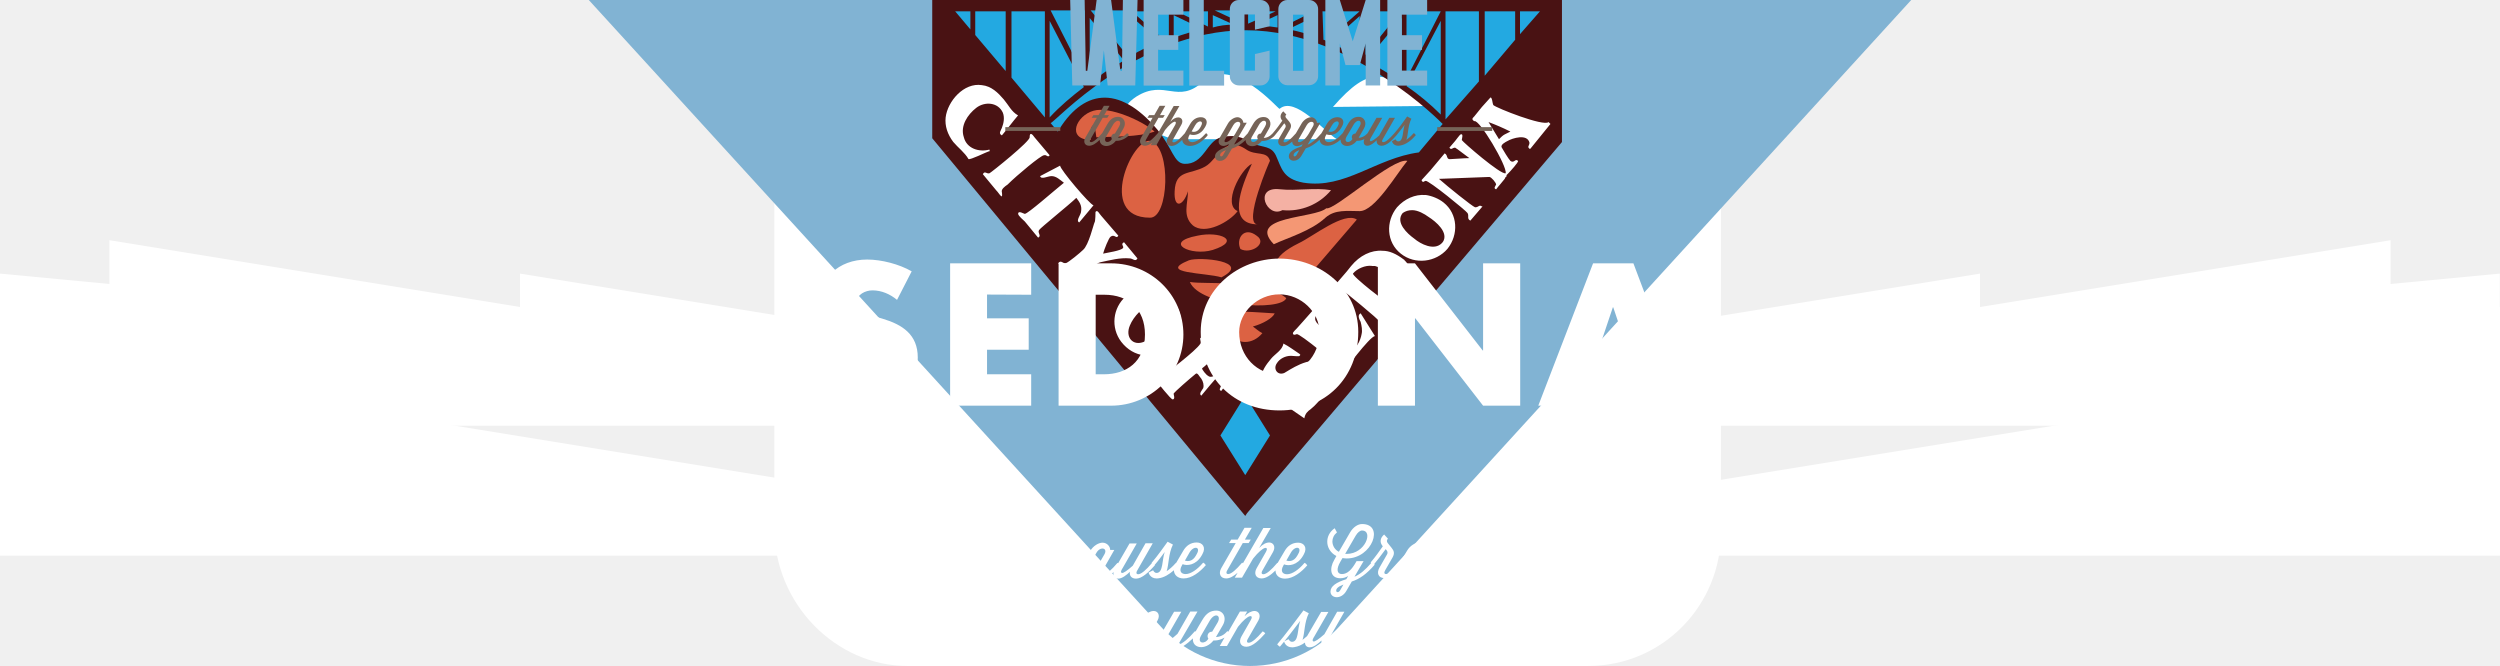
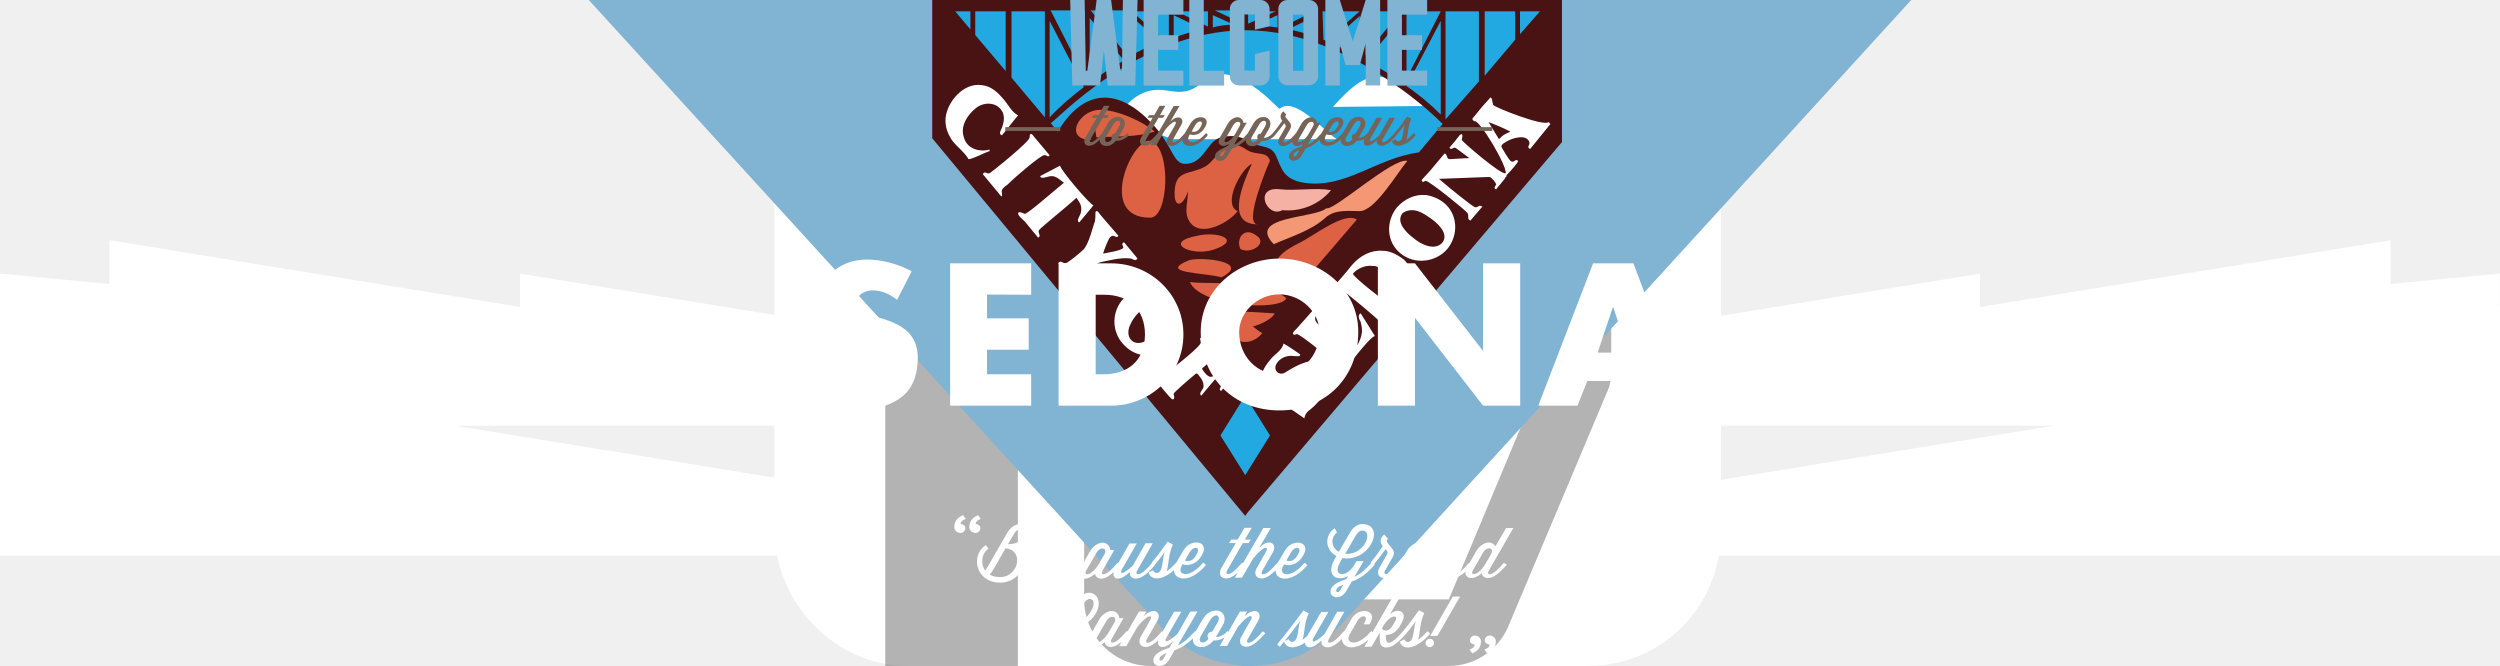
<svg xmlns="http://www.w3.org/2000/svg">
  <style>:root svg:not(:target){display:none}</style>
  <svg viewBox="0 0 1200 57" fill="none" id="divider-desctop">
    <path d="m249.6 23.7-249.6-23.7v57h600l-350.4-57v23.7Zm700.8 0v-23.7l-350.4 57h599.9v-57l-249.5 23.7Z" fill="#fff" />
  </svg>
  <svg viewBox="0 0 320 57" fill="none" id="divider-mobale">
    <path d="m-190.17 23.7-249.83-23.7v57h600.55l-350.72-57v23.7Zm701.44 0v-23.7l-350.72 57h600.45v-57l-249.73 23.7Z" fill="#fff" />
  </svg>
  <svg viewBox="0 0 768 57" fill="none" id="divider-tablet">
    <path d="m33.6 23.7-249.6-23.7v57h600l-350.4-57v23.7Zm700.8 0v-23.7l-350.4 57h599.9v-57l-249.5 23.7Z" fill="#fff" />
  </svg>
  <svg viewBox="0 0 27 35" fill="none" id="htmlacademy">
    <path d="M13.6 0h-.1l-13.5 1.4v24.7l13.5 8 13.4-8v-24.7l-13.3-1.4Zm11.4 12.1-11.5-6.8v-.1h-.1l-.1-.1v.1l-11.4 6.9v-9l11.5-1.2 11.6 1.2v9Zm-11.6-5.3 11.5 6.7-4.5 2.6-7.1-4.2v1.4l5.9 3.5-.9.5-5-3v1.4l3.8 2.3-.8.5-3-1.8v1.4l1.9 1.1-1.8 1.1-11.4-6.7 11.4-6.8Zm-11.5 8.3 11.4 6.8v1l-7.9-4.7v1.4l8 4.8v1.1l-8-4.7v1.4l8 4.8 8.1-4.9v-5.2l3.4-2v10l-11.5 6.9-11.5-6.8v-9.9Z" fill="#000" />
  </svg>
  <svg viewBox="0 0 76 68" fill="none" id="icon-burger">
    <path d="M71.71 45.33h-67.42a4.3 4.3 0 0 0-4.29 4.24v3.45c0 2.27 1.9 4.14 4.29 4.14h1v.98a9.84 9.84 0 0 0 9.87 9.76h45.68a9.84 9.84 0 0 0 9.87-9.76v-.98h1a4.3 4.3 0 0 0 4.29-4.24v-3.45c0-2.17-1.9-4.14-4.29-4.14Zm-3.89 12.81c0 3.75-3.09 6.8-6.88 6.8h-45.88a6.85 6.85 0 0 1-6.88-6.8v-.98h59.64v.98Zm5.19-5.22c0 .7-.6 1.28-1.3 1.28h-67.42c-.7 0-1.3-.59-1.3-1.28v-3.45c0-.59.6-1.18 1.3-1.18h67.52c.7 0 1.3.59 1.3 1.28v3.35h-.1Zm-56.85-15.57 5.38 3.94 5.49-3.94 5.48 3.94 5.49-3.94 5.39 3.94 5.48-3.94 5.49 3.94 5.48-3.94 5.49 3.94 6.28-4.63-1.7-2.37-4.58 3.26-5.49-3.95-5.48 3.95-5.49-3.95-5.48 3.95-5.39-3.95-5.49 3.95-5.48-3.95-5.49 3.95-5.38-3.95-5.49 3.95-4.59-3.26-1.8 2.37 6.4 4.63 5.48-3.94Zm54.55-6.7c0-.6.1-2.56 0-2.96-.7-15.37-15.06-27.69-32.71-27.69s-32.12 12.32-32.81 27.7v2.95h65.52Zm-32.71-27.7c15.96 0 29.12 11.04 29.72 24.74h-59.54c.7-13.7 13.86-24.73 29.82-24.73Z" fill="#81B3D2" />
    <path d="M38 16.75c1.1 0 2-.88 2-1.97 0-1.09-.9-1.97-2-1.97s-2 .88-2 1.97c0 1.1.9 1.97 2 1.97Zm-7.98-4.83c1.1 0 2-.88 2-1.97 0-1.09-.9-1.97-2-1.97s-2 .88-2 1.97c0 1.1.9 1.97 2 1.97Zm15.96 0c1.1 0 2-.88 2-1.97 0-1.09-.9-1.97-2-1.97s-2 .88-2 1.97c0 1.1.9 1.97 2 1.97Z" fill="#81B3D2" />
  </svg>
  <svg viewBox="0 0 9 19" fill="none" id="icon-facebook">
    <path d="M6.3 3.4h2.4v-3.4h-2.9c-3.1.2-4.3 2.4-3.9 6.1h-1.9v3.5h2v9.3h3.8v-9.3h2.9v-3.5h-2.9c0-1 0-2.4.5-2.7Z" fill="#fff" />
  </svg>
  <svg viewBox="0 0 63 76" fill="none" id="icon-gift">
    <path d="M60.2 22.12h-24.4c13.6-6.8 14.7-11.1 14.2-13.5-1.1-3.9-5.6-6.9-9.8-5.3-5.5 2.1-7 10.3-8.5 16.2-1.9-6-3.7-13.6-8-17.5-1.2-1.1-3-2.2-5.7-2-4 .4-9.7 5.3-7.3 10.8 2.2 5.3 9.5 8.7 14.4 11.4h-22.3a2.8 2.8 0 0 0-2.8 2.8v11.2c0 1.6 1.3 2.8 2.8 2.8h.3v36h57v-36h.1c1.6 0 2.8-1.3 2.8-2.8v-11.2c0-1.6-1.3-2.9-2.8-2.9Zm-18.4-16.3c2.1-.3 4.9 1.3 5.2 3.2.4 2.7-3.3 5.2-5 6.3-2.5 1.7-4.9 2.6-7.2 4 .8-3.7 2.5-12.9 7-13.5Zm-22.6 9.8c-2.2-1.5-6.4-4.4-6.3-7.7.1-3.6 5.7-6.5 8.7-3.8 3.8 3.3 5.6 11 7 16.4-3.2-1.6-6.2-2.8-9.4-4.9Zm5.9 56.4h-19.1v-33h19.1v33Zm0-36h-22.1v-10.9h22.1v10.9Zm10 36h-7.1v-46.9h7.1v46.9Zm22 0h-19v-33h19.1v33h-.1Zm2.9-36h-21.9v-10.9h21.9v10.9Z" fill="#81B3D2" />
  </svg>
  <svg viewBox="0 0 75 72" id="icon-house">
    <path d="M29.62 64.94h16.06v-23.77h-16.06v23.77Zm13.15-2.89h-10.24v-18h10.14v18h.1Z" />
    <path d="m72.9 39.18 2.1-2.09-9.94-9.84v-26.85h-13.86v13.12l-13.75-13.52-37.45 37.2 2.1 2.08 7.84-7.76v37.6h-3.92v2.88h64.16v-2.88h-5.12v-37.7l7.83 7.76Zm-18.78-35.8h7.93v20.98l-7.93-7.85v-13.13Zm8.03 65.64h-49.2v-40.48l24.5-24.36 24.6 24.36v40.48h.1Z" />
    <path d="M29.92 27.05a7.78 7.78 0 0 0 15.56 0 7.72 7.72 0 0 0-7.83-7.66 7.63 7.63 0 0 0-7.73 7.66Zm7.73-4.97a5.01 5.01 0 0 1 5.02 4.97 5.01 5.01 0 0 1-10.04 0 5.07 5.07 0 0 1 5.02-4.97Zm-17.67 19.09h-3.01v3.88h3.01v-3.88Zm5.92 0h-3v3.88h3v-3.88Zm-5.92 5.97h-3.01v3.88h3.01v-3.88Zm5.92 0h-3v3.88h3v-3.88Zm26.1-5.97h-3v3.88h3v-3.88Zm6.03 0h-3.01v3.88h3.01v-3.88Zm-6.03 5.97h-3v3.88h3v-3.88Zm6.03 0h-3.01v3.88h3.01v-3.88Z" />
  </svg>
  <svg viewBox="0 0 16 16" id="icon-login">
    <g filter="url(#icon-login_0)">
      <path d="M7 2h7v12h-7v2h9v-16h-9v2Z" />
      <path d="M7 9h-7v-2h7v-3l4 4-4 4v-3Z" />
    </g>
    <defs>
      <filter id="icon-login_0" x="0" y="0" width="16" height="16" filterUnits="userSpaceOnUse" color-interpolation-filters="sRGB">
        <feFlood flood-opacity="0" result="BackgroundImageFix" />
        <feBlend in="SourceGraphic" in2="BackgroundImageFix" result="shape" />
        <feColorMatrix in="SourceAlpha" values="0 0 0 0 0 0 0 0 0 0 0 0 0 0 0 0 0 0 127 0" result="hardAlpha" />
        <feOffset dy="1" />
        <feComposite in2="hardAlpha" operator="arithmetic" k2="-1" k3="1" />
        <feColorMatrix values="0 0 0 0 1 0 0 0 0 1 0 0 0 0 1 0 0 0 0.2 0" />
        <feBlend in2="shape" result="effect1_innerShadow_44543_6" />
      </filter>
    </defs>
  </svg>
  <svg viewBox="0 0 18 15" fill="none" id="icon-twitter">
    <path d="M11.3.17c1.7-.5 3.1.2 3.7 1.1.7-.2 1.4-.5 2.1-.7 0 .8-.5 1.5-.9 1.7.7.2 1.3-.5 1.3-.5-.2 1-1 1.7-1.6 2-.2 6.6-3.3 11-10.4 10.8h-.5c-.4 0-4.3-.4-5-1.8 2.3.2 4-.4 4.8-1.1-1-.3-2.8-.5-3.1-2.9.4.1.6.2 1.3.1-1.2-.8-2.6-1.5-2.5-3.7.3.3 1.1.5 1.4.5-.7-.2-2-3.3-.9-4.8 1.9 1.8 3.8 3.5 7.4 3.7.1-2.3 1.1-3.8 2.9-4.4Z" fill="#fff" />
  </svg>
  <svg viewBox="0 0 20 14" fill="none" id="icon-youtube">
    <path d="M17.1 0h-14.3c-1.5 0-2.8 1.3-2.8 2.8v8.3c0 1.6 1.3 2.9 2.8 2.9h14.3c1.6 0 2.8-1.3 2.8-2.8v-8.4c.1-1.5-1.2-2.8-2.8-2.8Zm-10.1 10.4v-6.8l6.8 3.4-6.8 3.4Z" fill="#fff" />
  </svg>
+   <svg viewBox="0 0 23 21" fill="none" id="like-icon">
+     <path opacity=".3" d="m12.96 3.78-.62 3.05-.63 2.62h9.09v2.2l-3.03 7.25h-9.4v-10.5l4.6-4.62Zm-10.87 6.72v8.4-8.4Zm11.71-10.5-6.9 6.93c-.42.32-.63.84-.63 1.47v10.5c0 1.16.94 2.1 2.1 2.1h9.4c.84 0 1.57-.52 1.88-1.26l3.14-7.45c.1-.21.1-.53.1-.74v-2.1h.11a2.1 2.1 0 0 0-2.1-2.1h-6.58l1.05-4.83v-.31c0-.43-.21-.84-.42-1.16l-1.15-1.05Zm-9.62 8.4h-4.18v12.6h4.18v-12.6Z" fill="#000" />
+   </svg>
  <svg viewBox="0 0 139 70" fill="none" id="logo">
    <path d="M139 0h-139l59.93 65.65a12.7 12.7 0 0 0 19.14 0l59.93-65.65Z" fill="#81B3D3" />
    <path d="m36.8.5 32.2 37.7 32.09-37.5-64.29-.2Z" fill="#23A9E1" />
    <path d="M61.27 14.63h17.35c-1.3-.8-4.41-4.58-6.01-3.19-.1.1-4.92-5.67-8.03-2.88-2.7 2.48-4-.3-7.02 1.59-3.6 2.39 2 3.68 3.71 4.47Zm26.78-3.49-9.83.1c3.91-4.47 5.62-3.98 9.83-.1Z" fill="#fff" />
    <path d="M97.88 3.58v-2.39h2.1l-2.1 2.4Zm-49.34 9.35c.1.1 2.4-2.38 6.11-4.87 3.41-2.29 8.63-4.88 14.45-4.88 5.81 0 11.13 2.69 14.54 4.98 3.7 2.39 6.01 4.77 6.11 4.87l-2.5 2.99c-4.52.6-7.73 3.88-12.14 3.18-2.2-.4-2.3-1.59-2.9-2.88-.5-1-1.31-.8-2.31-1.2-.9-.4-1.5-1.1-3.41-.7-1.6.4-1.8 2.9-3.91 2.8-1.1-.1-1.2-1.6-2.81-3.59-4.11-4.87-7.92-4.18-10.53.3l19.65 23.18-20.35-24.18Zm-8.43-11.74v1.9l-1.6-1.9h1.6Zm54.06 0h3.2v2.99l-3.2 3.78v-6.77Zm-4.12 11.35v-11.35h3.51v7.37l-3.5 3.98c.1 0 0 0 0 0Zm-.5-10.35v9.85c-1.1-1.1-2.3-2.1-3.6-2.99l3.6-6.86Zm-4.1-.3v6.77c-.51-.3-.91-.7-1.51-1-.7-.4-1.4-.9-2.2-1.3l3.7-4.47Zm-4.42-.2v4.28c-1-.5-2.1-1-3.11-1.5l3.1-2.78Zm.6-.5h3.71l-3.7 4.58v-4.58Zm4.31 0h3.61l-3.6 7.07v-7.07Zm-8.82 0h3.9l-3.5 3.09c-.1 0-.2-.1-.3-.1l-.1-2.99Zm-.5.4v2.39c-1-.4-2-.7-3.11-.9l3.1-1.49Zm-4.22 0v1.3l-2.2-.3 2.2-1Zm-6.81 0 2.2 1c-.8 0-1.5.1-2.2.3v-1.3Zm-4.12 0 3.11 1.5c-1.1.2-2.1.5-3.1.89v-2.39Zm3.61 1.2-3.3-1.6h3.3v1.6Zm3.51-.4-2.8-1.3h2.8v1.3Zm.7-1.2h2.91l-2.9 1.3v-1.3Zm3.72 0h3.2l-3.2 1.6v-1.6Zm-12.44 3.09-3.5-3.09h3.9v2.99l-.4.1Zm-3.6-2.59 3.1 2.69c-1.1.4-2.1.9-3.1 1.49v-4.18Zm-4.32.2 3.6 4.48c-1.3.7-2.5 1.49-3.6 2.39v-6.87Zm-4.21.3 3.6 6.96c-1.3 1-2.5 2-3.6 3.19v-10.15Zm3.7 5.97-3.6-7.07h3.6v7.07Zm4.32-2.49-3.71-4.58h3.7v4.58Zm-12.64 1.8-3.2-3.79v-2.49h3.2v6.27Zm.6-6.28h3.52v11.15l-3.51-4.18v-6.97Zm24.88-1.19h-33.2v14.53l32.9 39.7.2-.3 33.09-39v-14.93h-33Z" fill="#491213" />
    <path d="m66.39 45.77 2.6-4.18 2.61 4.18-2.6 4.17-2.61-4.17Z" fill="#23A9E1" />
    <path d="M74.41 30.44c-3.4-1.99-2.6-3.48.2-4.87 1.5-.7 4.81-3.38 6.12-2.49l-6.32 7.36Zm-2.3 2.5c-2.01-.1-4.32-.4-6.32.1 1.2.29 4.2 1.18 1.4 1.88 1 1.4 2.6 1.3 3.61.1-.4-.2-.7-.5-1-.7 1.1-.3 2.1-.9 2.3-1.39Zm1.2-1.6c-.9-.8-1.9-.8-2.71 0-1.2-2.09-5.42-1.4-7.42-1.7 1.1 2.6 9.63 3.1 10.13 1.7Zm-6.82-2.19c-1.6-.5-6.82-.4-3.41-1.79 1.1-.4 6.72.1 3.4 1.8Zm2-2.98c-.5-1.1.4-2.4 1.7-1.4 1.21.8-.6 2-1.7 1.4Zm-2.9.1c-2.31.7-5.32-.8-1.6-1.5 2.3-.5 4.7.5 1.6 1.5.1 0-.1 0 0 0Zm-2.61-6.17c-.5 1.59-1.5 1.89-1.4 0 .1-2.3 1.6-1.7 3.2-2.59 1.3-.7 2-3.38 4.32-1.8 1 .7 2.2.1 2.5 1.2 0-.1-2.9 6.67-1.3 6.67-3.21 0-1.8-3.78-.6-6.37-1.2.6-3.11 4.28-1.5 4.98-.8 1.1-3.42 2.58-4.72 1.49-1.1-1-.5-2.29-.5-3.58Zm-4.01 2.78c-5.62 0-1.8-8.55.1-8.06 2.2.7 1.9 8.16-.1 8.06Zm-6.22-8.16c-2.6-.1-1.5-2.58.3-3.08 1.7-.5 5.21 1.1 6.42 2.19-1.8.6-4.11.5-6.12.6-.2-2-.7-1.3-.6.3Z" fill="#DC6243" />
    <path d="M72 25.67c-2.9-2.99 4.32-2.69 5.52-3.78.8.3 7.02-5.37 8.52-4.98-1.1 1.3-3.4 5.28-5.01 5.28-1.3 0-2.6-.2-3.61.7-1.5 1.39-3.91 2.08-5.42 2.78Z" fill="#F49774" />
    <path d="M72.9 22.09c-1.6.9-3.1-2.49-.3-2.2 1.81.2 3.72-.2 5.42.1a5.9 5.9 0 0 1-5.11 2.1Z" fill="#F4B1A4" />
    <path d="M51.25 20.8c.3.4.6.79.5 1.39 0 .4-.6 1-.2 1.19l1.5-1.8c-.4-.09-3.51-3.77-3.51-4.17l-2.1 1.1c.1.4.8 0 1.2 0 .5 0 .9.4 1.3.7-1.1.89-3.8 3.27-4.11 3.27-.1 0-.7-.4-.7 0 0 .2.6.7.7.8l1.4 1.7c.4-.2-.1-.5.1-.8.1-.2 3.21-2.69 3.92-3.39Zm-3.41-4.48c.3-.1.4.3.6 0l-1.6-1.9c-.2-.3-.5-.6-.5 0 .1.4-4.02 3.69-4.22 3.79-.3.1-.5-.3-.7.1l1.4 1.69c.2.2.3.4.5.6.2.2.1-.4.1-.4-.1-.3.3-.6.6-.8 1-1 3.51-3.08 3.82-3.08Zm-5.72-.6c-1.1.3-2.4-.1-2.7-1.3-.4-1.19.4-2.38 1.3-3.08.9-.7 2.3-.6 2.8.5.2.5.1 1.1-.1 1.6-.1.29-.4.59 0 .79.6-.7 1.1-1.4 1.7-2.1-.7-.39-1-1.09-1.5-1.68-.6-.7-1.3-1.4-2.3-1.5-1.9-.3-3.61 1.7-3.81 3.39-.1.9.2 1.79.8 2.58.5.6 1.2 1.1 1.6 1.8.2.1 1.8-.7 2.1-.8.21 0 .1-.1.1-.2 0 0-.5.2 0 0Zm25.57 23.48c-.7-.5-2.6-2.99-3-3.48l-.2-.3-.2.1c-.1.1.1.4 0 .6-.5.8-3.72 3.18-3.92 3.38-.4.2-.8-.1-1 .2.5.6 1.8 2.28 2 2.28.3 0 .1-.5.1-.6.1-.2 1.7-1.58 2.31-2.08.2-.2.4.3.6.5.2.3.3.7.2 1-.1.19-.5.59-.2.79.4-.5 1.5-1.8 1.7-2 .2-.2-.4 0-.3-.1-.2.1-.5.2-.7 0-.1 0-.7-.69-.6-.79.3-.2.6-.6 1-.7.6-.1 1 1 1.1 1.4.1.4.1.8-.1 1.1-.1.3-.3.49 0 .59l1.41-1.9c0 .1-.1.1-.2 0 .1.1-.1 0 0 0Zm-9.22-8.86c-.7 0-1.4.3-2.01.8a3.52 3.52 0 0 0-.5 4.78c1.3 1.69 3.4 1.89 5.11.7 1.4-1.2 1.6-3.3.5-4.78-.8-1-2-1.5-3.1-1.5Zm1.2 1.4c.9-.1 1.5.8 1.1 1.79-.4 1-1.4 1.99-2.4 2.39-1.2.5-2.01-.5-1.5-1.7.4-.99 1.4-1.99 2.4-2.38.1 0 .2-.1.4-.1Zm-2.8-4.58c.3 0 .6.4.8 0l-1.41-1.7c-.4.2 0 .4-.1.6-.2.3-1.7.5-2.1.6.1-.4.6-1.69.8-1.79.4-.3.6.3.8-.1l-1.8-2.09c-.2-.2-.4-.7-.6-.4 0 0 0 1-.1 1.1-.11.2-.61 2.39-1.21 2.89-.3.3-1.5 1.29-1.8 1.39-.3.1-.5-.4-.81 0l1.6 1.89c.1.1.4.6.5.6.3.1 0-.6.1-.7.1-.3 1.61-1.8 2.31-1.9.9-.19 2-.49 3.01-.39.2 0-.2 0 0 0Zm24.26 6.67c.1.4.2.9.1 1.29-.1.6-.6 1.89-1.4 1.5-.8-.4-1.4-1.1-2.11-1.7.5-.6 1-1.1 1.9-.8.2.1.4 0 .2-.2-.3-.2-2-1.29-2.1-1.19-.2.2.3.6.1 1-.1.3-.4.5-.6.8-.5-.4-1.2-.8-.7-1.5.4-.4.8-.8 1.4-.9.4-.1 1.2.3 1.3-.1-.7-.3-1.4-.7-2.1-.99.1.5-2.2 2.89-2.7 3.48-.1.1-.41.4-.41.5 0 .3.4.1.4.1.3-.1 4.41 3.28 4.51 3.58.1.2-.1.4 0 .5 0 0 .1.1.2.1.3-.3 2.91-3.88 3.51-3.98l-1.5-2.39c-.4.2-.1.7 0 .9Zm-4.01 4.37c-1.3-.9-3.61.8-4.01 1-.7.3-1.2-.4-.8-1 .3-.5.9-.8 1.5-.8.2 0 .9.1.9 0 .1-.1.1-.1 0-.2-.6-.39-1.1-.79-1.7-1.09-.1.7-.9 1.1-1.3 1.6-.5.6-1.01 1.29-1.01 1.99s.4 1.39 1.1 1.69c.7.4 1.5.1 2.21-.3.4-.3.8-.6 1.2-.8.6-.3 1.5 0 1.3.8-.2.7-.9 1.3-1.6 1.5-.4.1-.8.1-1.2-.1-.3-.1-.6-.5-.8-.1l2.3 1.58c.1-.5.3-.7.7-.99.5-.4.9-.9 1.3-1.4.81-.89 1.11-2.48-.1-3.38Zm17.65-27.95c0 .1 0 .1 0 0l-.9 1-.8.99c-.2.2-.3.3 0 .5.5-.3 3.5 4.77 3.3 5.47-.5.2-4.51-3.29-4.61-3.49 0-.1.2-.7-.1-.6-.1 0-.5.6-.6.7l-.6.7c.2.3.3 0 .6 0 .2.1 1.2.9 1.5 1.1-.5 0-1.7.1-1.9.1-.6.1-.3-.4-.7-.6l-1.5 1.79-.91 1v.1c.2.2.1.1.4 0 .3-.1 4.31 3.18 4.41 3.38.2.3-.1.6.3.8l1.2-1.4c.1-.1.1-.1 0-.1-.3-.2-.3.1-.7.1-.3-.1-2.9-2.19-3.8-2.99l5.3-.2c.2 0 .71.6.71.8-.1.2-.3.4 0 .5.3-.4.6-.7.9-1.1l.1-.2c.1 0 .1-.1.1-.2l.1-.1c.3-.3 1.2-1.29 1.1-1.39-.3-.3-.4.3-.8 0-.2-.2-.8-1.2-.9-1.39-.2-.3.4-.6.6-.7.5-.3 2.1-.8 2.31.2 0 .2-.2.4-.1.5 0 0 .1.2.2.1l2.1-2.59-.2-.2c-.5.5-5.51-1.49-5.81-1.79-.1-.2-.1-.8-.3-.8Zm-.2 2.58c.8.3 1.5.6 2.3 1l-.6.3c-.2.1-.4.3-.6.5l-1.1-1.8Zm-6.62 7.67c-1.1-.1-2.2.4-3 1.29-1.21 1.5-1.11 3.68.4 4.87 1.5 1.2 3.7.9 4.9-.5 1.2-1.49 1.1-3.68-.4-4.87-.5-.4-1.2-.7-1.9-.8Zm-1.4 1.59c.6 0 1.3.4 1.7.7.8.5 2.2 1.68 1.5 2.68 0-.1.1-.1-.1.1-.8.8-2.2.1-2.9-.5-.7-.5-2.01-1.69-1.2-2.68.3-.2.6-.3 1-.3Zm-3.11 4.27c-1.2-.1-2.41.5-3.31 1.6-.6.8-1.3 1.49-1.9 2.29.2.3.5-.1.8.1.3.2 4.1 3.28 4.1 3.48.1.3-.2.4.1.6.1.1 2.91-3.39 3.21-3.99.4-1.09.1-2.38-.8-3.18.1.1.2.1 0 0-.8-.6-1.5-.9-2.2-.9Zm-1.1 1.6h.3c1.4.4 3.4 2.09 2.1 3.58l-.4.4c-.2.2-4.21-2.99-4.01-3.19.4-.5 1.3-.9 2-.8Z" fill="#fff" />
  </svg>
  <svg viewBox="0 0 460 350" fill="none" id="text-index">
    <path d="m165.4 70-.2.2c-1.4 1.5-3 2.2-4.5 2.2l2.8-4.9c1.8-3.1.1-6.1-2.7-6.1-2.3 0-4.1.9-5.8 3.9l-1.5 2.6-1.2 2.1-.2.2c-2.2 2.5-4.3 4.5-5.6 4.5-.7 0-1-.5-.3-1.6l6.4-11.2h2.4l.9-1.4h-2.5l2.8-4.9h-3l-2.8 4.9h-2.7l-.9 1.4h2.7l-6 10.4c-1.3 2.2-.4 4.3 2 4.3 1.7 0 3.7-1.3 5.5-3.1 0 3.8 5.3 4.6 8.5.5h.7c1.8 0 4.6-1.1 6.1-2.9 0-.5-.5-.9-.9-1.1Zm-6.4.2h-.1c-1 0-1.8.8-1.8 1.8 0 .4.1.7.3 1v.1c-1.4 2.4-4.8 2-3.1-1.2l2.3-3.9 1.4-2.4c2.1-3.6 5-2.2 3.2.9l-2.2 3.7Zm47.9-.2-.2.2c-2.2 2.5-4.9 4.5-7 4.5-1.8 0-2.9-1.2-1.6-3.6l.3-.5c1.9.8 5.6.4 7.8-3.5l.4-.7c1.6-2.8.1-4.8-2.4-4.8-2.4 0-4.3 1.3-5.6 3.5l-2.9 5-.2.2c-2.2 2.5-4.3 4.5-5.6 4.5-.7 0-1-.5-.3-1.6l4.3-7.6c1.3-2.3.1-3.9-1.6-3.9-1.3 0-2.7.7-4.2 2.3l4.8-8.3h-3l-8.3 14.3-.2.2c-2.2 2.5-4.3 4.5-5.6 4.5-.7 0-1-.5-.3-1.6l6.4-11.2h2.4l.9-1.4h-2.5l2.8-4.9h-3l-2.8 4.9h-2.7l-.9 1.4h2.7l-6 10.4c-1.3 2.2-.4 4.3 2 4.3 1.2 0 2.5-.6 3.8-1.6l-.8 1.3h3l4.5-7.9c4.6-5.8 6.6-5 5.4-2.8l-3.9 6.8c-1.3 2.2-.4 4.3 2 4.3 1.8 0 3.8-1.4 5.6-3.2.1 1.9 1.7 3.2 4.1 3.2 3.4 0 6.8-2.6 9.2-5.5.1-.6-.4-1-.8-1.2Zm-5.7-4.2c1.7-3 4.8-2.5 3 .6l-.4.7c-1.4 2.4-3.4 2.4-4.5 2l1.9-3.3Zm114.8 4.2-.2.2c-1.1 1.3-2.4 2.4-3.6 3.3 1-2.9.7-7.2 2.6-11.1l-2.2-1.2c-1.2 1.7-3.9 5.6-6.7 8.8l-.2.2c-2.2 2.5-4.3 4.5-5.6 4.5-.7 0-1-.5-.3-1.6l6.4-11.2h-3l-5.3 9.3c-2.3 2.1-4 3.2-4.6 3-.7-.3 0-1.4.4-2.1l5.8-10.2h-3l-4.7 8.1-.2.2c-1.4 1.5-3 2.2-4.5 2.2l2.8-4.9c1.8-3.1.1-6.1-2.7-6.1-2.3 0-4.1.9-5.8 3.9l-1.5 2.6-1.2 2.1-.2.2c-2.2 2.5-4.9 4.5-7 4.5-1.8 0-2.9-1.2-1.6-3.6l.3-.5c1.9.8 5.6.4 7.8-3.5l.4-.7c1.6-2.8.1-4.8-2.4-4.8-2.4 0-4.3 1.3-5.6 3.5l-2.9 5-.2.2c-2.5 2.9-4.6 4.7-7 5.7l6.7-11.5h-1.8c0-1.2-1.3-2.9-3.1-2.9-1.6 0-3.9 1.3-5.1 3.5l-2.9 5-.2.2c-2.2 2.5-4.3 4.5-5.6 4.5-.7 0-1-.5-.3-1.6l3-5.2c1-1.8.5-2.9-.4-4.1l-1.7-2c-.4-.5-.4-1.2.2-1.7l-1.6-1.7c-1.7 1.5-1.8 3.2-.8 4.6l.3.3c-1.3 1.9-3.1 4.4-5.1 6.7l-.2.2c-1.4 1.5-3 2.2-4.5 2.2l2.8-4.9c1.8-3.1.1-6.1-2.7-6.1-2.3 0-4.1.9-5.8 3.9l-1.5 2.6-1.2 2.1-.2.2c-2.5 2.9-4.6 4.7-7 5.7l6.7-11.5h-1.8c0-1.2-1.3-2.9-3.1-2.9-1.6 0-3.9 1.3-5.1 3.5l-4.2 7.3c-1.3 2.2-.4 4.3 2 4.3.8 0 1.8-.4 2.9-1l-.8 1.4c-4 1.2-6.6 2.9-6.6 5.1 0 2.9 4.4 3.5 6.6-.2l2.3-3.9c2.4-.7 4.7-2.2 7.2-4.5 0 3.8 5.3 4.6 8.5.5h.7c1.8 0 4.6-1.1 6.1-2.9 1.4-1.7 2.6-3.2 5-6.4l.4.5c.4.5.5 1.1.2 1.7l-3.2 5.5c-1.3 2.2-.4 4.3 2 4.3 1.5 0 3.2-1 4.8-2.4 0 1.4.9 2.4 2.6 2.4.8 0 1.8-.4 2.9-1l-.7 1.2c-4 1.2-6.6 2.9-6.6 5.1 0 2.9 4.4 3.5 6.6-.2l2.3-3.9c2.4-.8 4.8-2.2 7.3-4.6.1 1.9 1.6 3.2 4.1 3.2 2.4 0 4.9-1.4 6.9-3.2-.1 3.9 5.3 4.7 8.5.6h.7c.9 0 2.2-.3 3.3-.9-.8 2.1-.1 3.5 1.6 3.5 1.6 0 3.5-1.5 4.9-2.9-.3 1.6.7 2.9 2.6 2.9 2.5 0 5.3-2.6 7.8-5.5 1.7-2 3.2-4.1 4.3-5.5-1.2 3.1-.5 8.7-3.4 8.7-1 0-1.4-1.1-1.4-1.1l-1.9 1s.5 2.4 3.3 2.4c.3 0 .5 0 .8-.1h.1c3.1-.4 6.1-2.8 8.3-5.4-.1-.5-.6-1-1.1-1.1Zm-42.9-4.2c1.7-3 4.8-2.5 3 .6l-.4.7c-1.4 2.4-3.4 2.4-4.5 2l1.9-3.3Zm-57.2 15.6c-.6 1.1-1.6 1-1.6.1 0-.8.7-1.7 3-2.6l-1.4 2.5Zm1.4-6.7c-.7 0-1-.5-.3-1.6l4.2-7.3c1.6-2.8 4.8-2.1 3.3.6l-2.3 4c-1.8 2.9-3.7 4.3-4.9 4.3Zm18.4-4.5h-.1c-1 0-1.8.8-1.8 1.8 0 .4.1.7.3 1v.1c-1.4 2.4-4.8 2-3.1-1.2l2.3-3.9 1.4-2.4c2.1-3.6 5-2.2 3.2.9l-2.2 3.7Zm18.8 11.2c-.6 1.1-1.6 1-1.6.1 0-.8.7-1.7 3-2.6l-1.4 2.5Zm1.4-6.7c-.7 0-1-.5-.3-1.6l4.2-7.3c1.6-2.8 4.8-2.1 3.3.6l-2.3 4c-1.8 2.9-3.7 4.3-4.9 4.3Zm29.5-4.5h-.1c-1 0-1.8.8-1.8 1.8 0 .4.1.7.3 1v.1c-1.4 2.4-4.8 2-3.1-1.2l2.3-3.9 1.4-2.4c2.1-3.6 5-2.2 3.2.9l-2.2 3.7Zm-155.1-3.4h-28.9v2h28.9v-2Zm227 0h-28.9v2h28.9v-2Z" fill="#766458" />
    <path d="M163.2 0h7.7l-1.2 44.9h-14.5l-2-18.5-2 18.5h-14.6l-1.1-44.9h7.6l.6 37.2h.8l4.9-37.2h7.6l4.9 37.2h.8l.5-37.2Zm31.8 37.2v7.8h-20.9v-45h20.9v7.7h-13.3v10.8h10.6v7.7h-10.6v10.9h13.3v.1Zm21.4 0v7.8h-18.3v-45h7.6v37.2h10.7Zm16.2-8.8 7.7-1.8v13.6c0 2.6-2.2 4.7-4.7 4.7h-11.5c-2.6 0-4.7-2.2-4.7-4.7v-35.5c0-2.6 2.1-4.7 4.7-4.7h11.5c2.5 0 4.7 2.1 4.7 4.7v9.1l-7.7 1.8v-8h-5.5v29.5h5.5v-8.7Zm28.5-28.4c2.5 0 4.7 2.1 4.7 4.7v35.4c0 2.6-2.2 4.7-4.7 4.7h-11.5c-2.6 0-4.7-2.2-4.7-4.7v-35.4c0-2.6 2.1-4.7 4.7-4.7h11.5Zm-3 7.7h-5.5v29.5h5.5v-29.5Zm32.7-7.7h7.6v44.9h-7.6v-22.1l-3.1 11.4h-7.5l-3-11.4v22.1h-7.6v-44.9h7.6l6.8 21.7 6.8-21.7Zm32.3 37.2v7.8h-20.9v-45h20.9v7.7h-13.3v10.8h10.6v7.7h-10.6v10.9h13.3v.1Z" fill="#81B3D3" />
    <path d="M44.5 157.6c-3.6-3-8.1-5-12.9-5-3.6 0-8.3 2.1-8.3 6.3 0 4.4 5.3 6.1 8.6 7.1l5 1.5c10.4 3.1 18.5 8.3 18.5 20.4 0 7.4-1.8 15.1-7.7 20.1-5.9 5-13.7 7-21.2 7-9.4 0-18.7-3.2-26.3-8.5l8.1-15.5c4.9 4.3 10.6 7.7 17.3 7.7 4.6 0 9.4-2.3 9.4-7.5 0-5.5-7.6-7.3-11.8-8.5-12.2-3.6-20.2-6.7-20.2-21.2 0-15.2 10.8-25.1 25.8-25.1 7.5 0 16.8 2.4 23.4 6.2l-7.7 15Zm47.3-2.8v12.5h21.9v16.5h-21.9v12.9h23.2v16.5h-42.6v-74.8h42.6v16.5l-23.2-.1Zm37.6-16.4h27.6c20.8 0 38 16.4 38 37.4s-17.3 37.4-38 37.4h-27.6v-74.8Zm19.5 58.3h4.4c11.6 0 21.5-6.4 21.5-20.9 0-13.4-8.8-20.9-21.3-20.9h-4.6v41.8Zm138-22.3c0 24.2-17.4 41.3-41.4 41.3s-41.4-17.1-41.4-41.3c0-22.6 19.9-38.5 41.4-38.5s41.4 15.9 41.4 38.5Zm-62.6.1c0 12.9 9.5 22.3 21.1 22.3 11.6 0 21.1-9.4 21.1-22.3 0-10.3-9.5-19.8-21.1-19.8-11.5 0-21.1 9.5-21.1 19.8Zm72.9-36.1h19.5l35.6 45.8h.2v-45.8h19.5v74.8h-19.5l-35.6-45.9h-.2v45.9h-19.5v-74.8Zm110.1 61.8-5.2 13h-20.6l28.8-74.8h21.2l28.2 74.8h-20.7l-4.9-13h-26.8Zm13.6-38.7h-.2l-8 23.8h16.2l-8-23.8Zm-312.8 126.2c7.7-2.6 8.2-12.2.7-12.2-2.1 0-4.6 1.5-6.3 4.4l-10.2 17.7c-.5.8-.9 1.5-1.5 2.2-2.6-3.6-1.9-9 1.8-11.4l-1.5-1.9c-8 5.1-5.6 19.7 7.7 19.7 11.3 0 16.6-13.6 9.3-18.5Zm-9.4 15.6c-2.3 0-4-.5-5.5-1.3.7-.8 1.3-1.7 1.9-2.7l6.4-11.1 1 .1c8.9 1.9 5.4 15-3.8 15Zm4.1-17.3 3.1-5.3c2.8-4.8 6.3-2 4.4 1.6-1.5 2.8-3.6 3.6-7.5 3.7Z" fill="#fff" />
    <path d="M140.2 300c-.6 2.2.6 4.1 3.1 4.1 1.5 0 3.4-1 5.3-2.5.2 1.5 1.4 2.5 3.3 2.5 2 0 4.2-1.4 6.4-3.4-.4 2 .5 3.4 2.4 3.4 2.1 0 4.4-1.9 6.2-3.6-.4 2 .8 3.6 3.2 3.6 3.1 0 6.7-3.4 9.9-7 0-.1-.1-.1-.1-.2 2.1-2.4 3.9-5 5.3-6.8-1.5 3.9-.7 11-4.3 11-1.3 0-1.8-1.4-1.8-1.4l-2.4 1.2s.7 3.1 4.2 3.1c.4 0 .7 0 1.1-.1h.1c2.8-.4 5.5-2.1 7.9-4.2.1 2.5 2 4.3 5.1 4.3 4.3 0 8.6-3.4 11.7-7-.3-.5-.9-1.1-1.4-1.3l-.3.3c-2.7 3.2-6.2 5.7-8.9 5.7-2.3 0-3.7-1.5-2-4.5l.4-.7c2.4 1 7 .5 9.9-4.4l.5-.9c2-3.5.1-6.1-3-6.1s-5.5 1.6-7.1 4.4l-3.7 6.3h-.1l-.3.3c-1.4 1.6-3.1 3.1-4.6 4.1 1.2-3.6.9-9.2 3.3-14l-2.8-1.5c-1.6 2.2-5 7.1-8.4 11.1l.1.1-.1.2c-2.7 3.2-5.4 5.7-7.1 5.7-.8 0-1.3-.6-.4-2.1l8.1-14.2h-3.8l-6.7 11.8c-2.9 2.6-5.1 4.1-5.8 3.8-.9-.4 0-1.8.5-2.6l7.4-12.9h-3.8l-6 10.4c-.1-.1-.2-.1-.3-.2l-.3.3c-2.7 3.2-5.4 5.7-7.1 5.7-.8 0-1.3-.6-.4-2.1l6.1-10.7h-2.2c.1-1.6-1.5-3.8-4-3.8-2 0-4.9 1.6-6.5 4.4l-3.8 6.6c-.2-.2-.4-.3-.6-.4l-.3.3c-2.7 3.2-6.2 5.7-8.9 5.7-2.3 0-3.7-1.5-2-4.5l3.9-6.8c2.2-3.8 6.1-3.1 3.8.8l-.5.9h3.1l.5-.9c2-3.5.1-6.1-3-6.1s-5.5 1.6-7.1 4.4l-3.8 6.5c-.1-.1-.2-.1-.3-.2l-.3.3c-2.7 3.2-6.2 5.7-8.9 5.7-2.3 0-3.7-1.5-2-4.5l.4-.7c2.4 1 7 .5 9.9-4.4l.5-.9c2-3.5.1-6.1-3-6.1s-5.5 1.6-7.1 4.4l-4 6.8c-2.4 4-.3 7.8 4.2 7.8 3.3 0 6.7-2 9.4-4.6-.1 2.6 1.9 4.6 5.1 4.6 3.2-.2 6.3-2 9-4.3Zm58-9.6c2.2-3.8 6.1-3.1 3.8.8l-.5.9c-1.8 3.1-4.3 3-5.7 2.5l2.4-4.2Zm-54.2 9.3 5.3-9.2c2-3.5 6.1-2.6 4.2.8l-3 5.2c-2.3 3.6-4.6 5.3-6.1 5.3-.8-.1-1.3-.6-.4-2.1Zm-24.2-9.3c2.2-3.8 6.1-3.1 3.8.8l-.5.9c-1.8 3.1-4.3 3-5.7 2.5l2.4-4.2Zm128.6 13.7c4.3 0 8.6-3.4 11.7-7-.3-.5-.9-1.1-1.4-1.3l-.3.3c-2.7 3.2-6.2 5.7-8.9 5.7-2.3 0-3.7-1.5-2-4.5l.4-.7c2.4 1 7 .5 9.9-4.4l.5-.9c2-3.5.1-6.1-3-6.1s-5.5 1.6-7.1 4.4l-3.7 6.3s-.1 0-.1-.1l-.3.3c-2.7 3.2-5.4 5.7-7.1 5.7-.8 0-1.3-.6-.4-2.1l5.5-9.6c1.6-2.9.1-5-2-5-1.6 0-3.4.9-5.3 2.9l6.1-10.5h-3.9l-10.7 18.5c-.1-.1-.3-.2-.4-.3l-.3.3c-2.7 3.2-5.4 5.7-7.1 5.7-.8 0-1.3-.6-.4-2.1l8.1-14.2h3.1l1.1-1.8h-3.1l3.6-6.2h-3.8l-3.6 6.2h-3.4l-1.1 1.8h3.5l-7.6 13.2c-1.6 2.8-.5 5.4 2.6 5.4 1.9 0 3.9-1.2 6-3l-1.5 2.6h3.8l5.8-10c5.8-7.3 8.4-6.4 6.8-3.6l-4.9 8.6c-1.6 2.8-.5 5.4 2.6 5.4 2.3 0 4.9-1.8 7.3-4.2 0 2.5 1.9 4.3 5 4.3Zm3.1-13.7c2.2-3.8 6.1-3.1 3.8.8l-.5.9c-1.8 3.1-4.3 3-5.7 2.5l2.4-4.2Zm111.9 5.4-.3.3c-2.7 3.2-5.4 5.7-7.1 5.7-.8 0-1.3-.6-.4-2.1l12.8-22.2h-3.8l-5.6 9.6c-.7-1.1-1.9-2-3.5-2-2 0-4.9 1.6-6.5 4.4l-3.7 6.4c-.1 0-.2-.1-.2-.1l-.3.3c-2.7 3.2-5.4 5.7-7.1 5.7-.8 0-1.3-.6-.4-2.1l5.5-9.6c1.6-2.9.1-5-2-5-1.6 0-3.4.9-5.3 2.8l1.4-2.5h-3.8l-6.1 10.5c-.1-.1-.2-.2-.4-.2l-.3.3c-2.7 3.2-5.4 5.7-7.1 5.7-.8 0-1.3-.6-.4-2.1l6.1-10.7h-1.9c.1-1.6-1.5-3.8-4-3.8-2 0-4.9 1.6-6.5 4.4l-3.7 6.3-.2.2c-2.7 3.2-5.4 5.7-7.1 5.7-.8 0-1.3-.6-.4-2.1l3.8-6.6c1.3-2.3.7-3.6-.5-5.1l-2.1-2.6c-.5-.7-.5-1.5.2-2.2l-2-2.2c-2.2 1.9-2.3 4.1-1 5.8l.3.4c-1.7 2.4-3.9 5.6-6.4 8.5l.3.3c-3.1 3.6-5.8 5.9-8.8 7.2l4.8-8.2h-3.7l-.4.7c-2 3.5-4.3 6.1-7.3 6.1-2.6 0-3.1-2.6-.8-6.5l1.1-1.9c.7.1 1.4.2 2.2.2 13.5 0 20-18.1 8.1-18.1-2.1 0-4.6 1.5-6.3 4.4l-5.9 10.2a6.22 6.22 0 0 1-3.4-5.4c0-1.8.8-3.5 2.4-4.8l-1.2-2.2c-2.7 1.9-3.9 4.5-3.9 7.1 0 3 1.7 5.9 4.8 7.5l-1.1 2c-2.7 4.6-2.2 9.7 3.2 9.7 1.6 0 3-.5 4.1-1.2l-1 1.7c-5.1 1.6-8.3 3.6-8.3 6.5 0 3.6 5.6 4.4 8.3-.3l2.9-5c3.9-1.2 7.8-3.9 12-8.8-.1-.1-.1-.2-.2-.4 1.7-2 3.1-3.9 6-7.8l.5.6c.5.6.7 1.4.2 2.2l-4 7c-1.6 2.8-.5 5.4 2.6 5.4 1.9 0 4-1.2 6-3 0 1.7 1.1 3 3.3 3 1.5 0 3.4-1 5.3-2.5.2 1.5 1.4 2.5 3.3 2.5 1.8 0 3.8-1.1 5.7-2.8l-1.4 2.4h3.8l5.8-10.1c5.8-7.3 8.4-6.3 6.7-3.5l-4.9 8.6c-1.6 2.8-.5 5.4 2.6 5.4 2 0 4.2-1.4 6.4-3.3-.2 1.9 1 3.3 3.3 3.3 1.5 0 3.4-1 5.3-2.5.2 1.5 1.4 2.5 3.3 2.5 3.1 0 6.7-3.4 9.9-7-.4-.2-1.1-.8-1.6-1Zm-77.9-14.2c1.1-1.9 2.4-2.8 3.4-2.8 6 0 1.8 12.3-8.1 12.3h-.8l5.5-9.5Zm-8.1 28.6c-.8 1.4-2.1 1.2-2.1.2s.9-2.1 3.8-3.2l-1.7 3Zm39.7-13.8c-2.3 3.6-4.6 5.3-6.1 5.3-.8 0-1.3-.6-.4-2.1l5.3-9.2c2-3.5 6.1-2.6 4.2.8l-3 5.2Zm36.7-.2c-2.3 3.8-4.6 5.5-6.2 5.5-.8 0-1.3-.6-.4-2.1l5.3-9.2c2-3.5 6.1-2.6 4.2.8l-2.9 5Zm-117.1 35.6-.3.3c-2.7 3.2-5.4 5.7-7.1 5.7-.8 0-1.3-.6-.4-2.1l5.5-9.6c1.6-2.9.1-5-2-5-1.6 0-3.4.9-5.3 2.8l1.4-2.5h-3.8l-6.1 10.6c-.2-.1-.3-.2-.5-.3l-.3.3a7.79 7.79 0 0 1-5.7 2.8l3.6-6.2c2.3-4 .2-7.7-3.4-7.7-2.9 0-5.2 1.2-7.4 5l-1.9 3.2-1.6 2.8c-.1-.1-.2-.1-.3-.2l-.3.3c-3.1 3.6-5.8 5.9-8.8 7.2l10.4-17.8h-3.8l-6.7 11.7c-2.9 2.7-5.2 4.2-5.9 3.9-.9-.4 0-1.8.5-2.6l7.4-12.9h-3.8l-6.1 10.5c-.1-.1-.2-.1-.3-.2l-.3.3c-2.7 3.2-5.4 5.7-7.1 5.7-.8 0-1.3-.6-.4-2.1l5.5-9.6c1.6-2.9.1-5-2-5-1.6 0-3.4.9-5.3 2.8l1.4-2.5h-3.8l-6.1 10.5c-.1-.1-.2-.2-.4-.2l-.3.3c-2.7 3.2-5.4 5.7-7.1 5.7-.8 0-1.3-.6-.4-2.1l6.1-10.7h-2.2c.1-1.6-1.5-3.8-4-3.8-2 0-4.9 1.6-6.5 4.4l-3.9 6.8c-.3-.2-.6-.4-.8-.5l-.3.3c-2.7 3.2-6.1 5.7-9.8 5.7-2.6 0-4.2-2.6-1.9-6.5l1.1-1.9c.7.1 1.4.2 2.2.2 4 0 8.6-2.1 11.6-7.3 1.1-1.9 1.5-3.6 1.5-5.1 0-3.4-2.2-5.7-5-5.7-2.1 0-4.6 1.5-6.3 4.4l-5.9 10.2a6.22 6.22 0 0 1-3.4-5.4c0-1.8.8-3.5 2.4-4.8l-1.2-2.2c-2.7 1.9-3.9 4.5-3.9 7.1 0 3 1.7 5.9 4.8 7.5l-1.1 2c-2.7 4.6-1.1 9.7 4.3 9.7 4.2 0 7.4-1.9 10-4.4-.8 2.4.4 4.4 3.1 4.4 1.5 0 3.4-1 5.3-2.5.2 1.5 1.4 2.5 3.3 2.5 1.8 0 3.8-1.1 5.7-2.8l-1.4 2.4h3.8l5.8-10.1c5.8-7.3 8.4-6.3 6.7-3.5l-4.9 8.6c-1.6 2.8-.5 5.4 2.6 5.4 2 0 4.3-1.4 6.5-3.4-.5 2.1.5 3.4 2.4 3.4 1.8 0 3.9-1.5 5.6-3.1l-2.1 3.6c-5.1 1.5-8.4 3.6-8.4 6.5 0 3.6 5.6 4.4 8.3-.3l2.9-5c3.2-1 6.3-3 9.6-6.2-.5 5.3 6.5 6.5 10.8 1.1h.8c1.4 0 3.3-.5 5-1.5l-2.5 4.4h3.8l5.8-10.1c5.8-7.3 8.4-6.3 6.7-3.5l-4.9 8.6c-1.6 2.8-.5 5.4 2.6 5.4s6.7-3.4 9.9-7c-.1-.3-.8-.9-1.3-1.1Zm-94.4-14.2c1.1-1.9 2.4-2.8 3.4-2.8 1.4 0 2.1.9 2.1 2.3 0 3.5-4.3 9.9-10.2 9.9h-.8l5.5-9.4Zm13.4 14.8c-2.3 3.6-4.6 5.3-6.1 5.3-.8 0-1.3-.6-.4-2.1l5.3-9.2c2-3.5 6.1-2.6 4.2.8l-3 5.2Zm28.8 13.8c-.8 1.4-2.1 1.2-2.1.2s.9-2.1 3.8-3.2l-1.7 3Zm25.6-14.2h-.2c-1.2 0-2.2 1-2.2 2.3 0 .5.1.9.4 1.3v.1c-1.8 3.1-6.1 2.5-3.9-1.5l2.9-5 1.8-3.1c2.7-4.5 6.3-2.7 4 1.2l-2.8 4.7Zm114.5 1.1c-.2-.6-.9-1.2-1.4-1.3l-.3.3c-1.4 1.6-3.1 3.1-4.6 4.1 1.2-3.6.9-9.2 3.3-14l-2.8-1.5c-1.6 2.2-5 7.1-8.4 11.1l-.3.3c-2.7 3.2-5.4 5.7-7.1 5.7-.8 0-1.6-.8-1.6-2.6v-1.6c2.7.3 5.5-1.4 7.3-4.5l1-1.8c3.5-6.1-2.2-8.1-6.1-4.5l5.4-9.4h-3.8l-10.8 18.8c-.2-.2-.5-.4-.7-.5l-.3.3c-2.7 3.2-6.2 5.7-8.9 5.7-2.3 0-3.7-1.5-2-4.5l3.9-6.8c2.2-3.8 6.1-3.1 3.8.8l-.5.9h3.1l.5-.9c2-3.5.1-6.1-3-6.1s-5.5 1.6-7.1 4.4l-3.7 6.4c-.1 0-.2-.1-.2-.1l-.3.3c-2.7 3.2-5.4 5.7-7.1 5.7-.8 0-1.3-.6-.4-2.1l8.1-14.2h-3.8l-6.7 11.8c-2.9 2.6-5.1 4.1-5.8 3.8-.9-.4 0-1.8.5-2.6l7.4-12.9h-3.8l-7.4 12.7c-.8.7-1.7 1.4-2.4 2 1.2-3.6.9-9.2 3.3-14l-2.8-1.5c-1.6 2.2-10.3 13.8-13.8 17.8.3.5.9.9 1.4 1.3 2.2-2.5 9.4-11.8 10.7-13.6-1.5 3.9-.7 11-4.3 11-1.3 0-1.8-1.4-1.8-1.4l-2.4 1.2s.7 3.1 4.2 3.1c.4 0 .7 0 1.1-.1h.1c1.9-.3 3.8-1.1 5.6-2.4 0 1.5.9 2.5 2.5 2.5 2.1 0 4.4-1.9 6.2-3.6-.4 2 .8 3.6 3.2 3.6 2.4 0 5-1.9 7.5-4.4 0 2.5 2 4.4 5.1 4.4 3.1 0 6.1-1.7 8.8-4l-2.1 3.7h3.8l4.3-7.5v3c0 3.2.6 4.9 3.7 4.9s6.7-3.4 9.9-7c2.2-2.5 4-5.1 5.4-6.9-1.5 3.9-.7 11-4.3 11-1.3 0-1.8-1.4-1.8-1.4l-2.4 1.2s.7 3.1 4.2 3.1c.4 0 .7 0 1.1-.1h.1c3.8-.7 7.7-3.8 10.5-7.1Zm-25.2-3 1.1-1.9c4.4-6.1 7.4-4.4 6-2.1l-1.8 3.1c-1.1 2-4.4 3.4-5.3.9Zm25.1 5.6c-1.2 0-2.2 1-2.2 2.2 0 1.2.9 2.2 2.2 2.2 1.2 0 2.2-.9 2.2-2.2 0-1.2-1-2.2-2.2-2.2Zm.2-1.5h3.8l11.9-20.7h-3.8l-11.9 20.7Zm-244.3-56.6c0 .3-.1.6-.2.9-.1.3-.3.6-.5.8-.2.2-.5.4-.8.6-.3.1-.7.2-1.1.2-.5 0-.9-.1-1.3-.3-.4-.2-.8-.4-1.1-.7-.3-.3-.4-.6-.6-1-.1-.4-.2-.8-.2-1.3 0-.9.2-1.6.5-2.4.3-.7.7-1.4 1.3-1.9.2-.2.5-.5.8-.7.3-.2.6-.4.9-.5.3-.1.5-.3.7-.4.2-.1.3-.1.4-.2l1.4 2c-.2.1-.5.2-.8.4-.3.1-.6.3-.9.5-.3.2-.5.5-.7.8-.2.3-.3.6-.3 1 .7 0 1.2.2 1.7.6.6.3.8.9.8 1.6Zm7.9 0c0 .3-.1.6-.2.9-.1.3-.3.6-.5.8-.2.2-.5.4-.8.6-.3.1-.7.2-1.1.2-.5 0-.9-.1-1.3-.3-.4-.2-.8-.4-1.1-.7-.2-.3-.4-.6-.6-1-.1-.4-.2-.8-.2-1.3 0-.9.2-1.6.5-2.4.3-.7.7-1.4 1.3-1.9.2-.2.5-.5.8-.7.3-.2.6-.4.9-.5.3-.1.5-.3.7-.4.2-.1.3-.1.4-.2l1.4 2c-.2.1-.5.2-.8.4-.3.1-.6.3-.9.5-.3.2-.5.5-.7.8-.2.3-.3.6-.3 1 .7 0 1.2.2 1.7.6.5.3.8.9.8 1.6Zm265.1 58.9c0-.3.1-.6.2-.9.1-.3.3-.6.5-.8.2-.2.5-.4.8-.6.3-.1.7-.2 1.1-.2.5 0 .9.1 1.3.3.4.2.8.4 1.1.7.3.3.4.6.6 1 .1.4.2.8.2 1.3 0 .9-.2 1.6-.5 2.4-.3.7-.7 1.4-1.3 1.9-.2.2-.5.5-.8.7-.3.2-.6.4-.9.5-.3.1-.5.3-.7.4-.2.1-.3.1-.4.2l-1.4-2c.2-.1.5-.2.8-.4.3-.1.6-.3.9-.5.3-.2.5-.5.7-.8.2-.3.3-.6.3-1-.7 0-1.2-.2-1.7-.6-.5-.3-.8-.9-.8-1.6Zm-7.8 0c0-.3.1-.6.2-.9.1-.3.3-.6.5-.8.2-.2.5-.4.8-.6.3-.1.7-.2 1.1-.2.5 0 .9.1 1.3.3.4.2.8.4 1.1.7.2.3.4.6.6 1 .1.4.2.8.2 1.3 0 .9-.2 1.6-.5 2.4-.3.7-.7 1.4-1.3 1.9-.2.2-.5.5-.8.7-.3.2-.6.4-.9.5-.3.1-.5.3-.7.4-.2.1-.3.1-.4.2l-1.4-2c.3-.1.5-.2.8-.4.3-.1.6-.3.9-.5.3-.2.5-.5.7-.8.2-.3.3-.6.3-1-.7 0-1.2-.2-1.7-.6-.6-.3-.8-.9-.8-1.6Z" fill="#fff" />
  </svg>
</svg>
